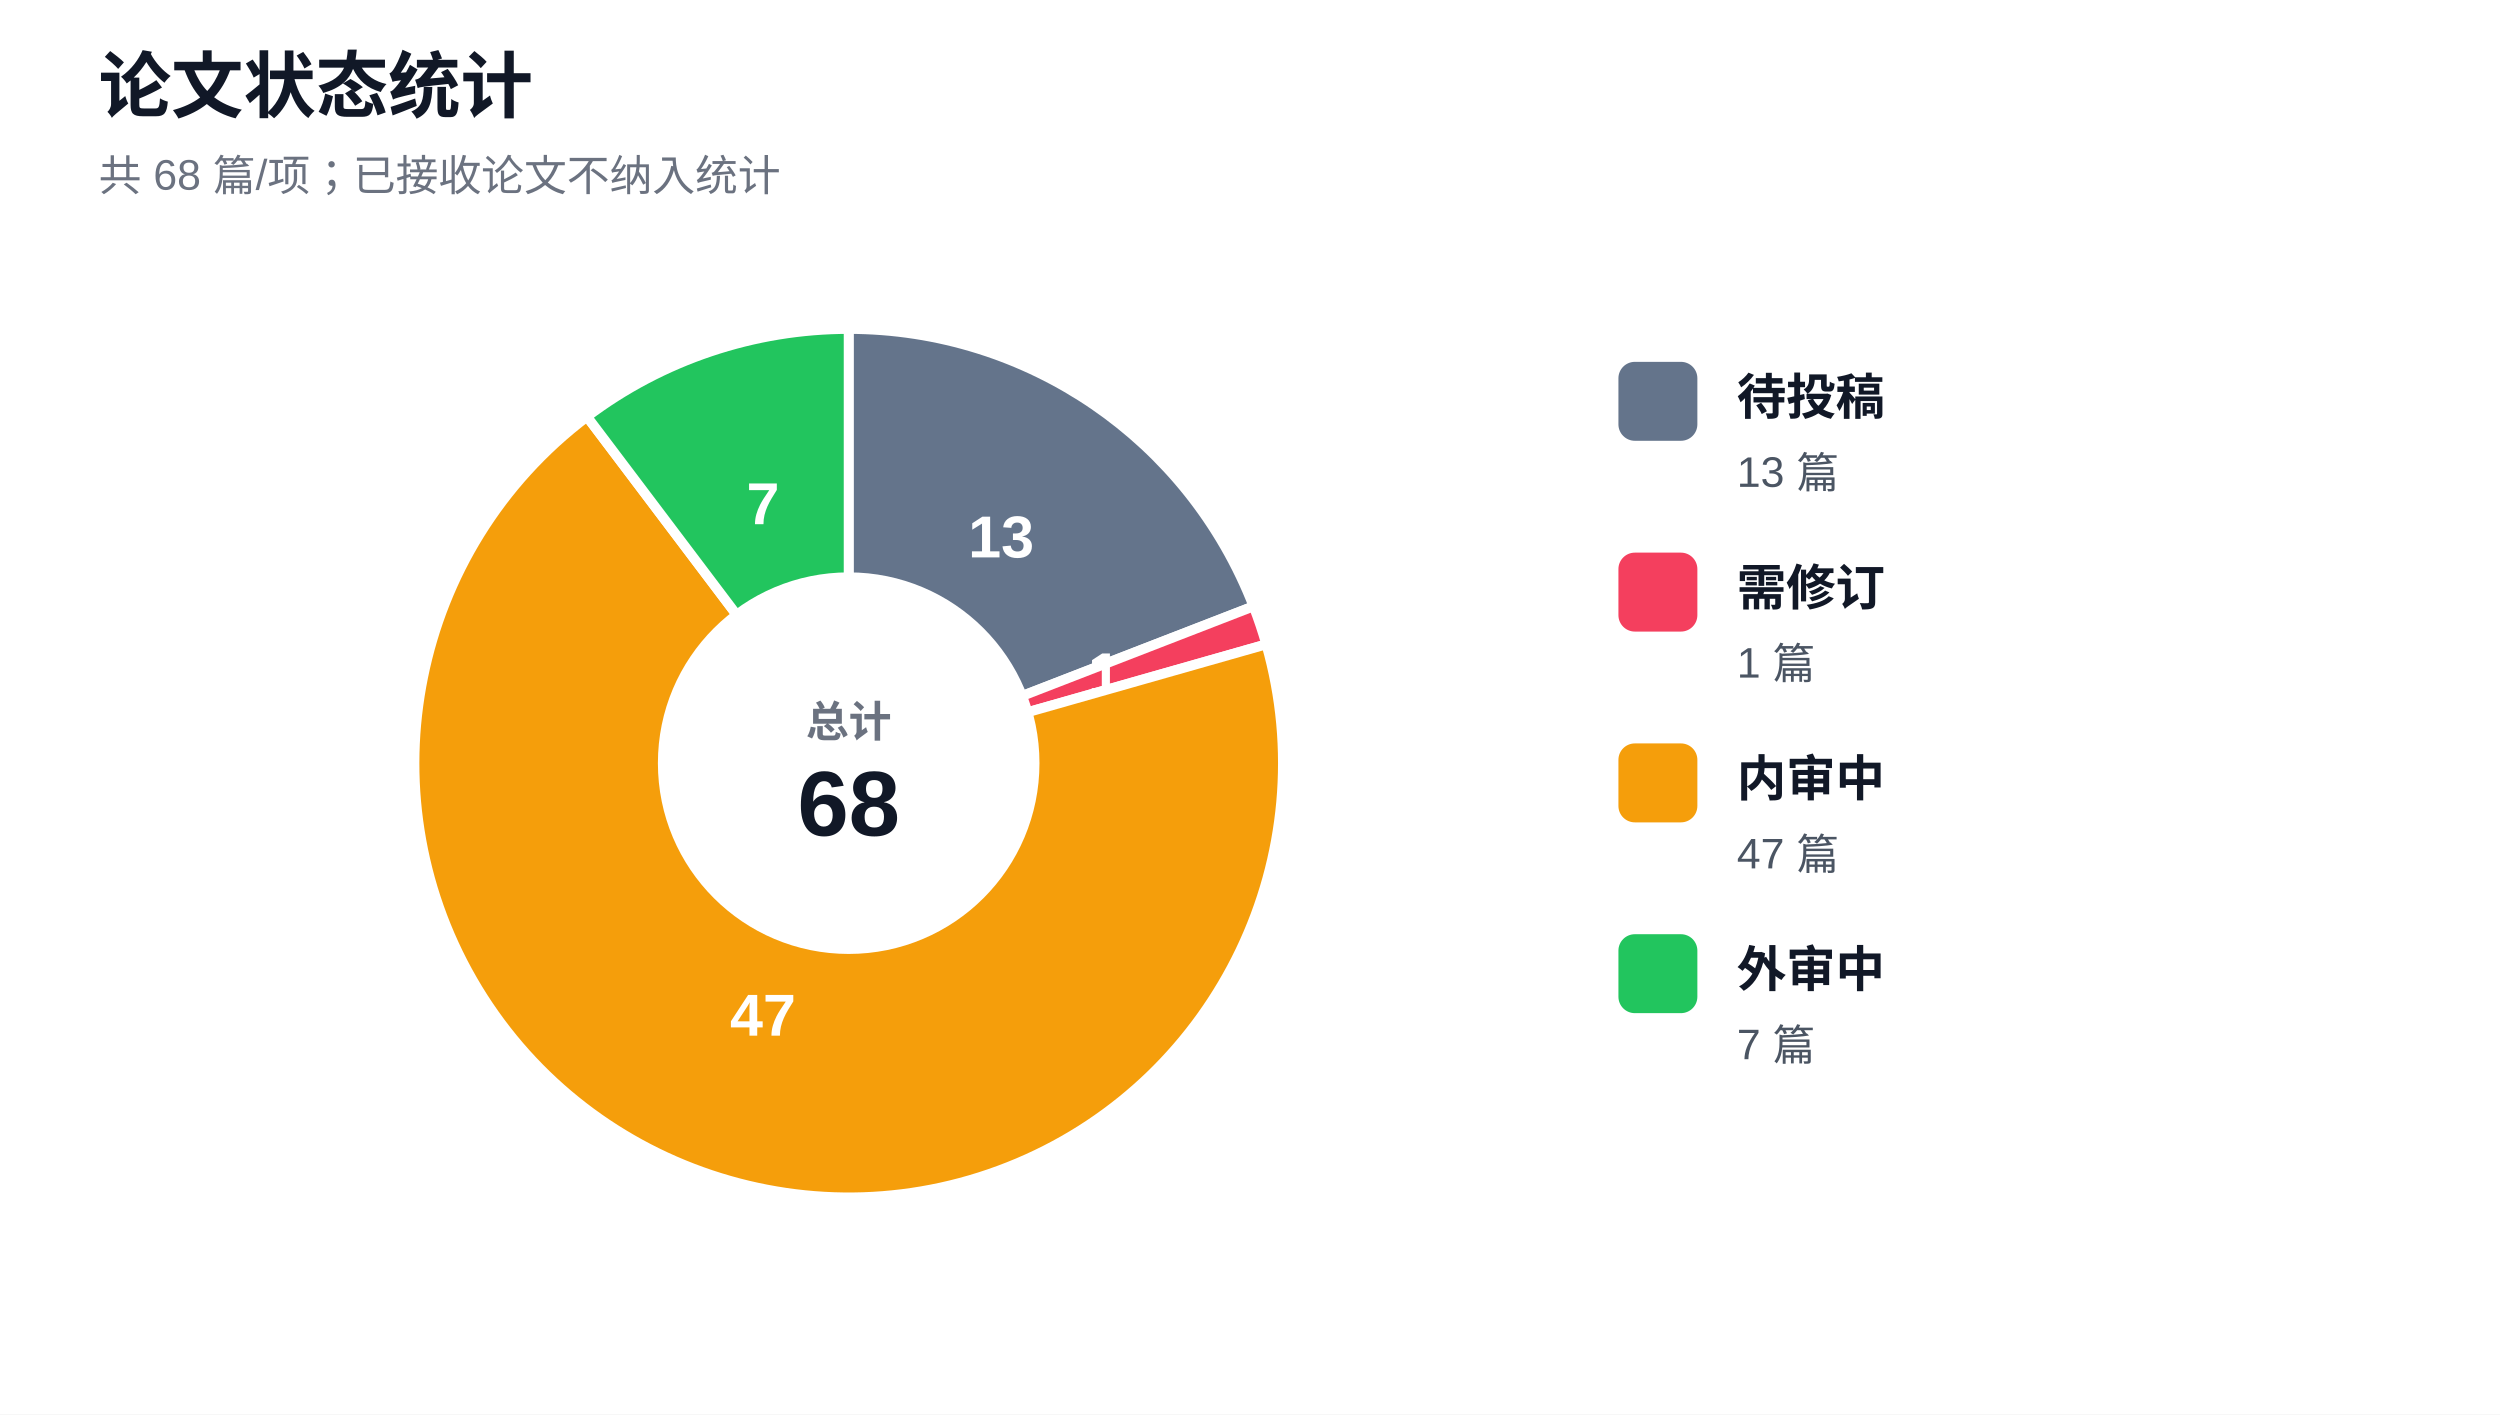
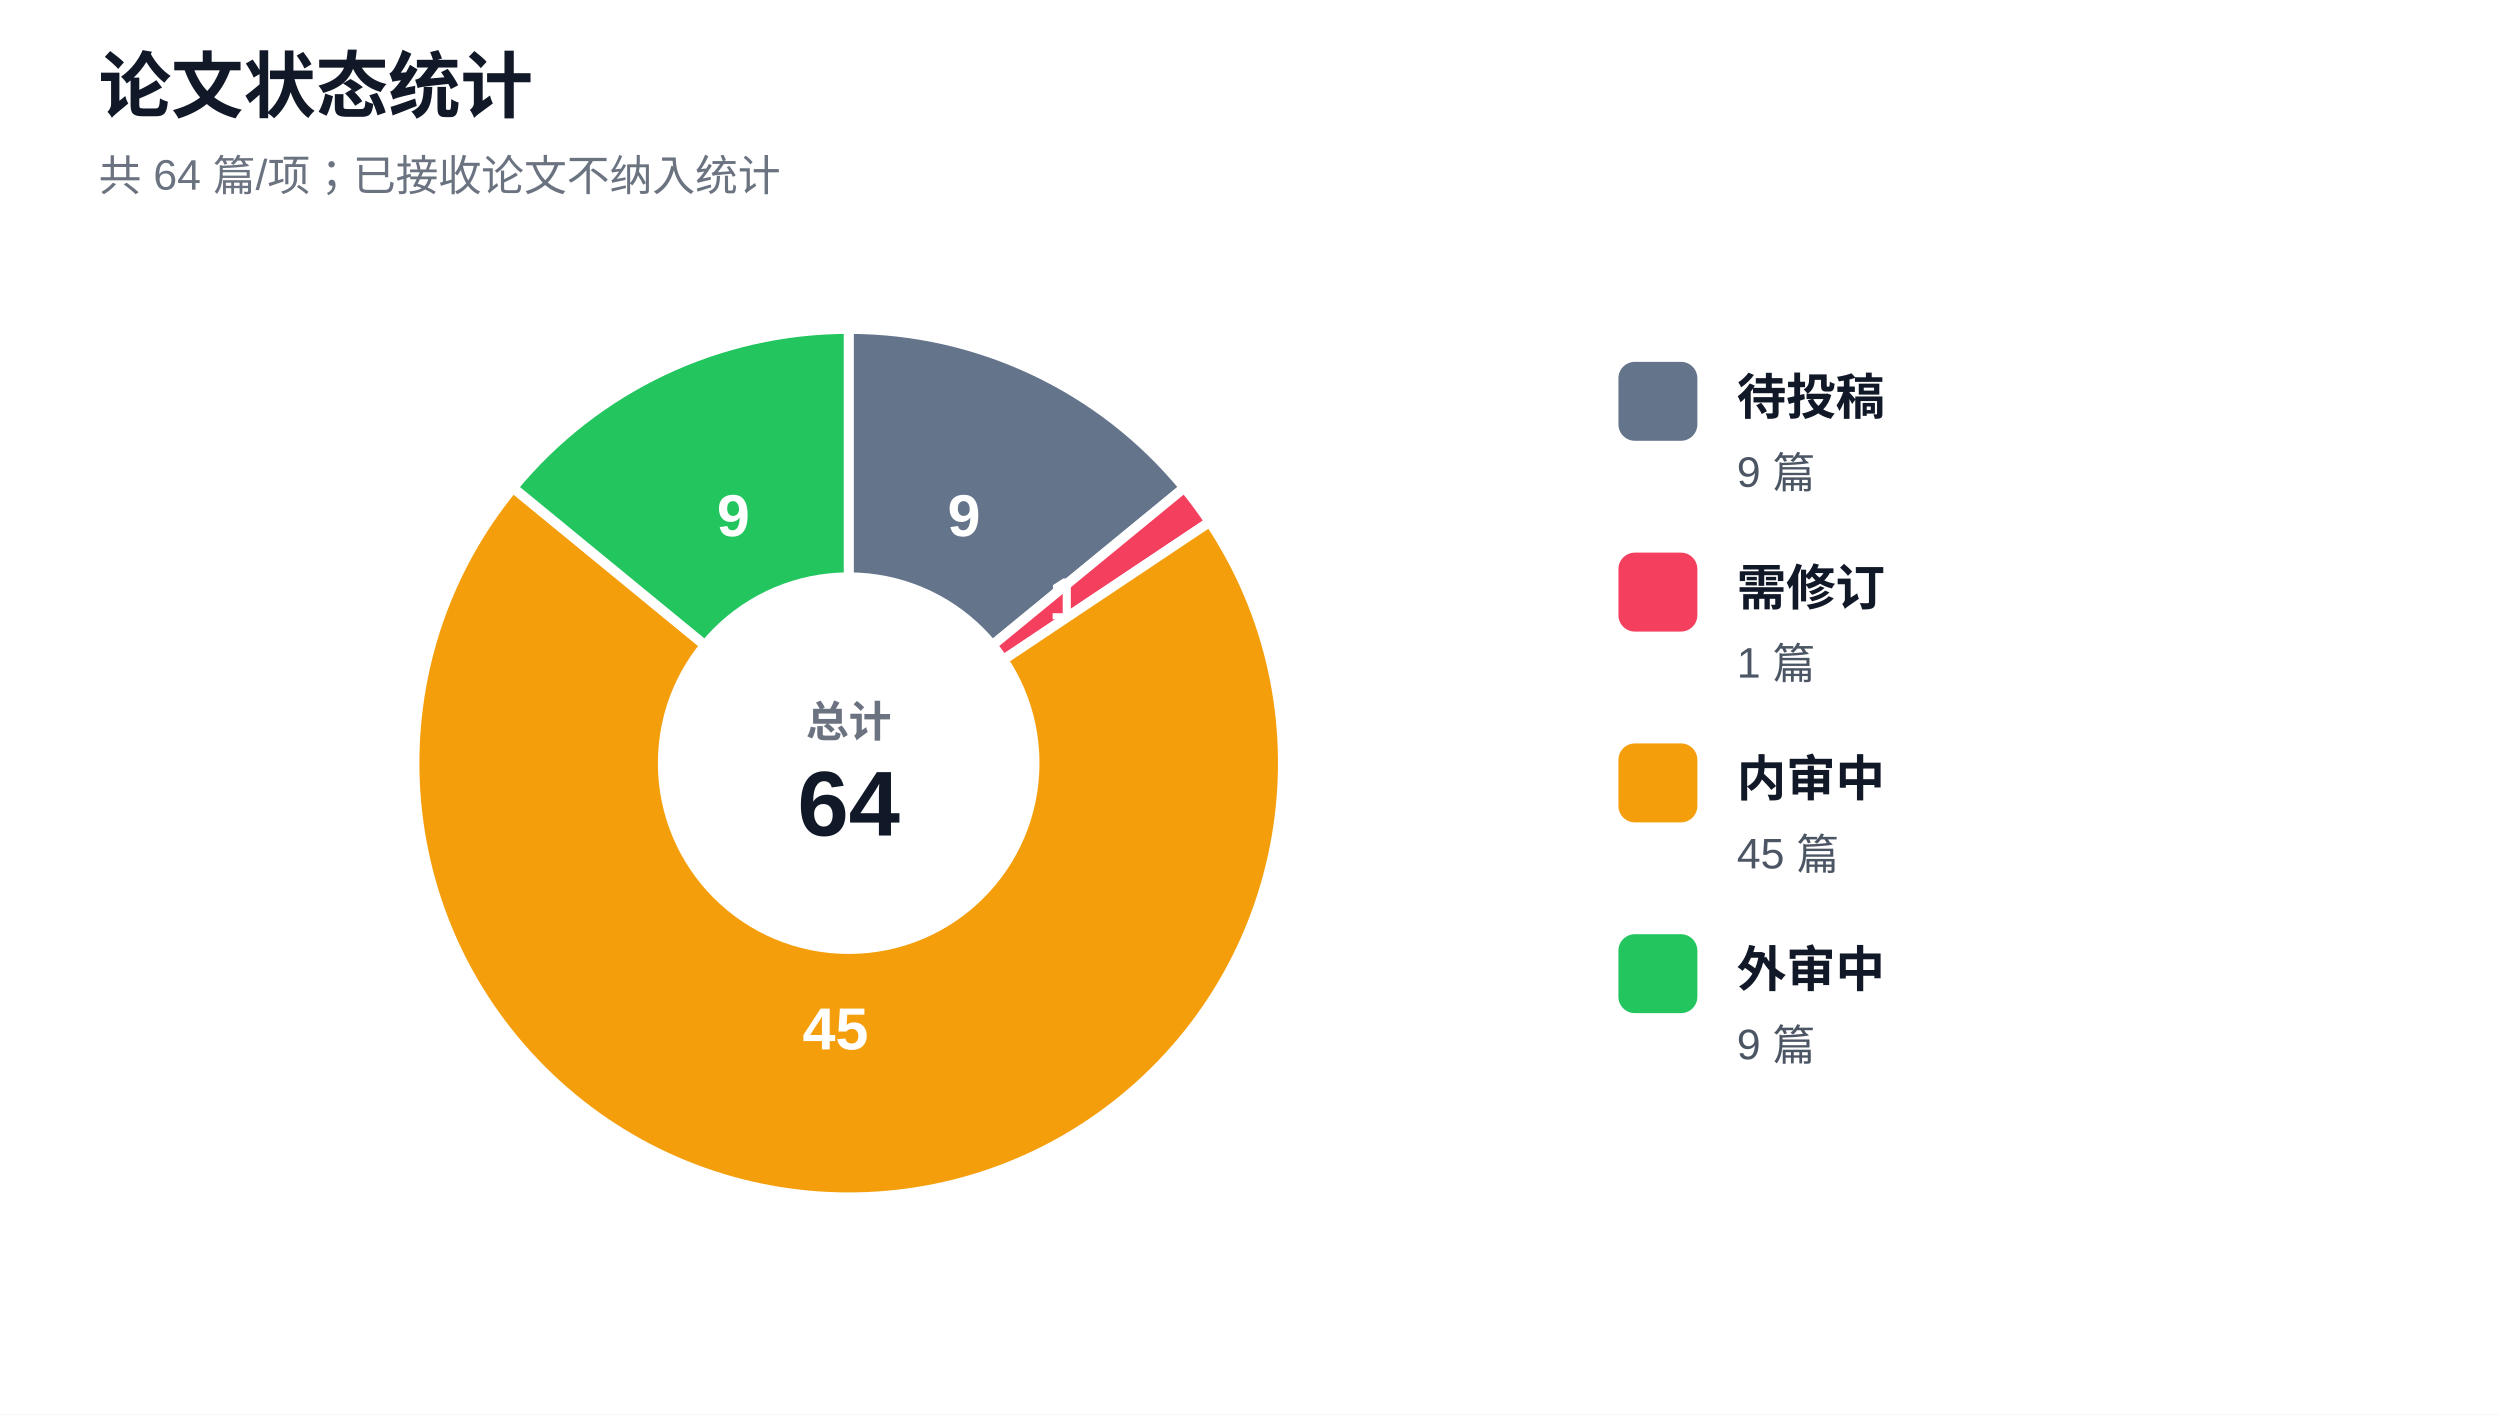
<svg xmlns="http://www.w3.org/2000/svg" width="760" height="430" viewBox="0 0 760 430" role="img" aria-labelledby="title desc">
  <rect width="760" height="430" fill="#ffffff" />
  <text x="30" y="34" fill="#111827" font-family="Arial, Microsoft YaHei, sans-serif" font-size="22" font-weight="700">论文状态统计</text>
-   <text x="30" y="58" fill="#6b7280" font-family="Arial, Microsoft YaHei, sans-serif" font-size="13">共 68 篇/项；已接收论文不纳入统计</text>
+   <text x="30" y="58" fill="#6b7280" font-family="Arial, Microsoft YaHei, sans-serif" font-size="13">共 64 篇/项；已接收论文不纳入统计</text>
  <g font-family="Arial, Microsoft YaHei, sans-serif">
-     <path d="M 258 232 L 258 100 A 132 132 0 0 1 381.086 184.316 Z" fill="#64748b" stroke="#ffffff" stroke-width="3" />
-     <text x="304.341" y="164.35" fill="#ffffff" font-size="18" font-weight="800" text-anchor="middle" dominant-baseline="middle">13</text>
-     <path d="M 258 232 L 381.086 184.316 A 132 132 0 0 1 384.961 195.876 Z" fill="#f43f5e" stroke="#ffffff" stroke-width="3" />
-     <text x="335.749" y="205.941" fill="#ffffff" font-size="18" font-weight="800" text-anchor="middle" dominant-baseline="middle">1</text>
-     <path d="M 258 232 L 384.961 195.876 A 132 132 0 1 1 178.452 126.662 Z" fill="#f59e0b" stroke="#ffffff" stroke-width="3" />
-     <text x="231.941" y="309.749" fill="#ffffff" font-size="18" font-weight="800" text-anchor="middle" dominant-baseline="middle">47</text>
-     <path d="M 258 232 L 178.452 126.662 A 132 132 0 0 1 258 100 Z" fill="#22c55e" stroke="#ffffff" stroke-width="3" />
-     <text x="231.941" y="154.251" fill="#ffffff" font-size="18" font-weight="800" text-anchor="middle" dominant-baseline="middle">7</text>
+     <path d="M 258 232 L 258.0 100.0 A 132 132 0 0 1 360.037 148.26 Z" fill="#64748b" stroke="#ffffff" stroke-width="3" />
+     <text x="293.06" y="157.873" fill="#ffffff" font-size="18" font-weight="800" text-anchor="middle" dominant-baseline="middle">9</text>
+     <path d="M 258 232 L 360.037 148.26 A 132 132 0 0 1 367.754 158.665 Z" fill="#f43f5e" stroke="#ffffff" stroke-width="3" />
+     <text x="323.863" y="183.153" fill="#ffffff" font-size="18" font-weight="800" text-anchor="middle" dominant-baseline="middle">1</text>
+     <path d="M 258 232 L 367.754 158.665 A 132 132 0 1 1 155.963 148.26 Z" fill="#f59e0b" stroke="#ffffff" stroke-width="3" />
+     <text x="253.976" y="313.901" fill="#ffffff" font-size="18" font-weight="800" text-anchor="middle" dominant-baseline="middle">45</text>
+     <path d="M 258 232 L 155.963 148.26 A 132 132 0 0 1 258.0 100.0 Z" fill="#22c55e" stroke="#ffffff" stroke-width="3" />
+     <text x="222.94" y="157.873" fill="#ffffff" font-size="18" font-weight="800" text-anchor="middle" dominant-baseline="middle">9</text>
    <circle cx="258" cy="232" r="58" fill="#ffffff" />
    <text x="258" y="224" fill="#6b7280" font-size="13" font-weight="700" text-anchor="middle">总计</text>
-     <text x="258" y="254" fill="#111827" font-size="28" font-weight="700" text-anchor="middle">68</text>
+     <text x="258" y="254" fill="#111827" font-size="28" font-weight="700" text-anchor="middle">64</text>
  </g>
  <g font-family="Arial, Microsoft YaHei, sans-serif">
    <rect x="492" y="110" width="24" height="24" rx="5" fill="#64748b" />
    <text x="528" y="126" fill="#111827" font-size="15" font-weight="700">待投稿</text>
-     <text x="528" y="148" fill="#4b5563" font-size="13">13 篇</text>
+     <text x="528" y="148" fill="#4b5563" font-size="13">9 篇</text>
    <rect x="492" y="168" width="24" height="24" rx="5" fill="#f43f5e" />
    <text x="528" y="184" fill="#111827" font-size="15" font-weight="700">需修订</text>
    <text x="528" y="206" fill="#4b5563" font-size="13">1 篇</text>
    <rect x="492" y="226" width="24" height="24" rx="5" fill="#f59e0b" />
    <text x="528" y="242" fill="#111827" font-size="15" font-weight="700">内审中</text>
-     <text x="528" y="264" fill="#4b5563" font-size="13">47 篇</text>
+     <text x="528" y="264" fill="#4b5563" font-size="13">45 篇</text>
    <rect x="492" y="284" width="24" height="24" rx="5" fill="#22c55e" />
    <text x="528" y="300" fill="#111827" font-size="15" font-weight="700">外审中</text>
-     <text x="528" y="322" fill="#4b5563" font-size="13">7 篇</text>
+     <text x="528" y="322" fill="#4b5563" font-size="13">9 篇</text>
  </g>
</svg>
